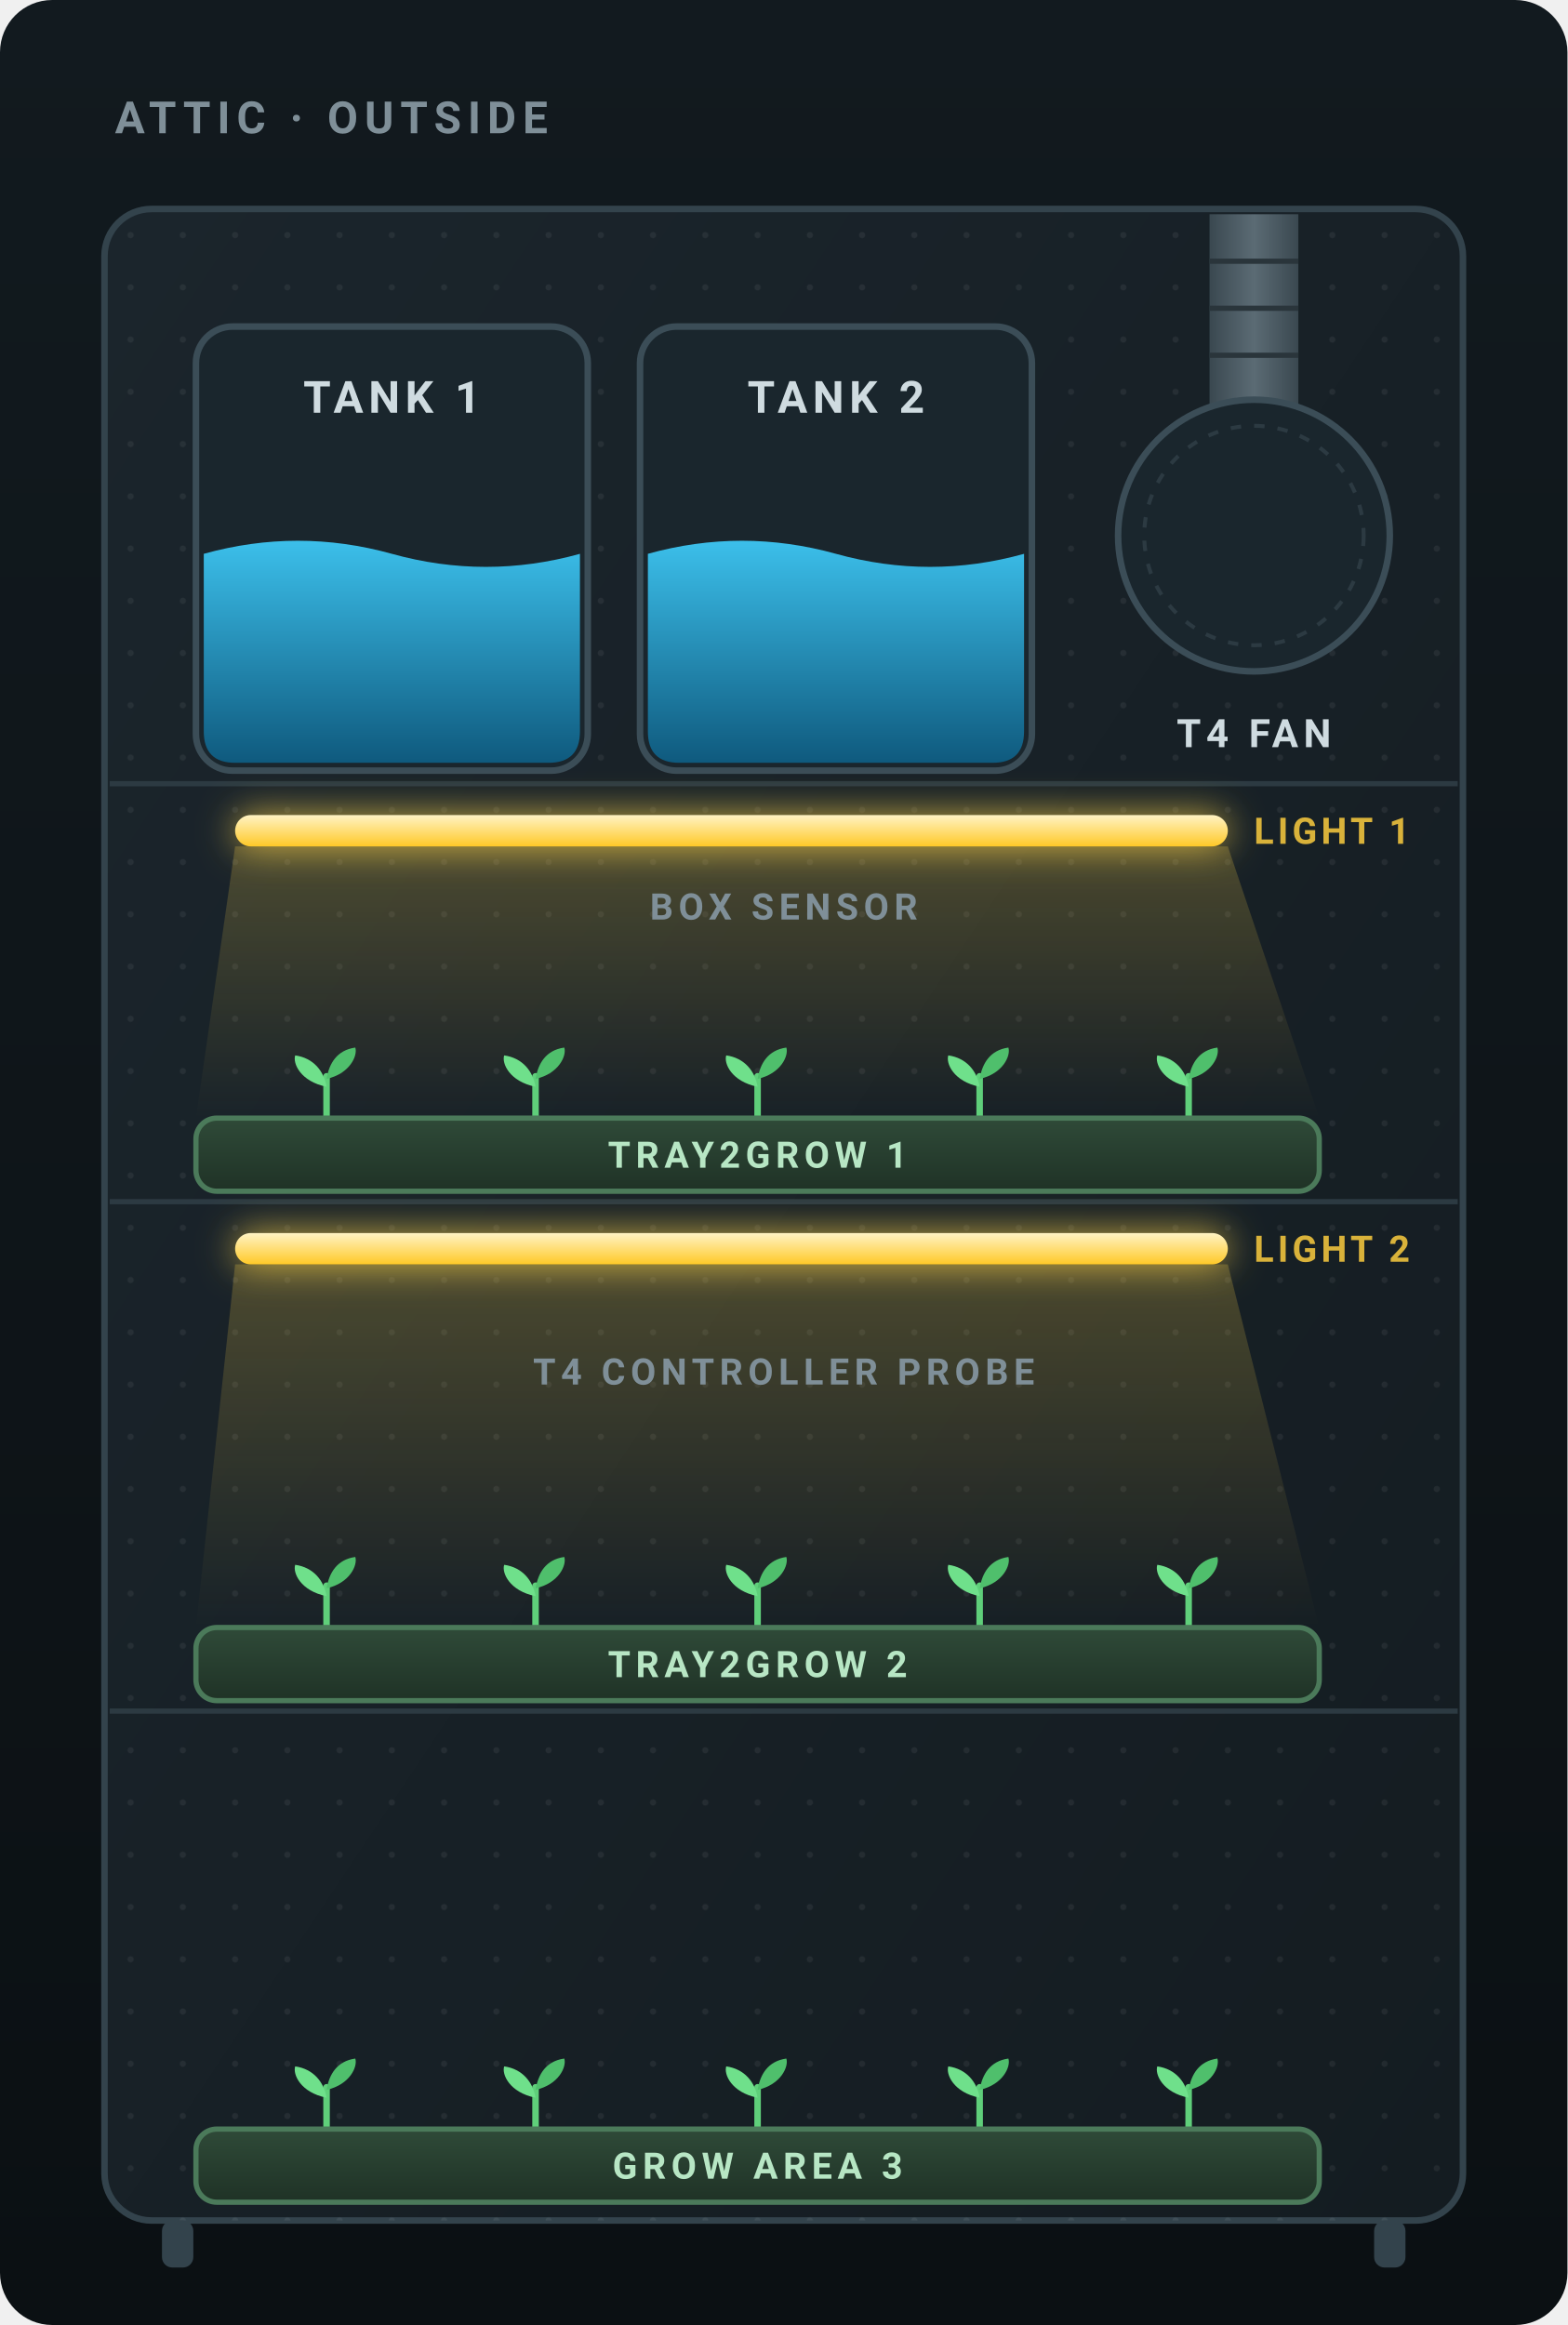
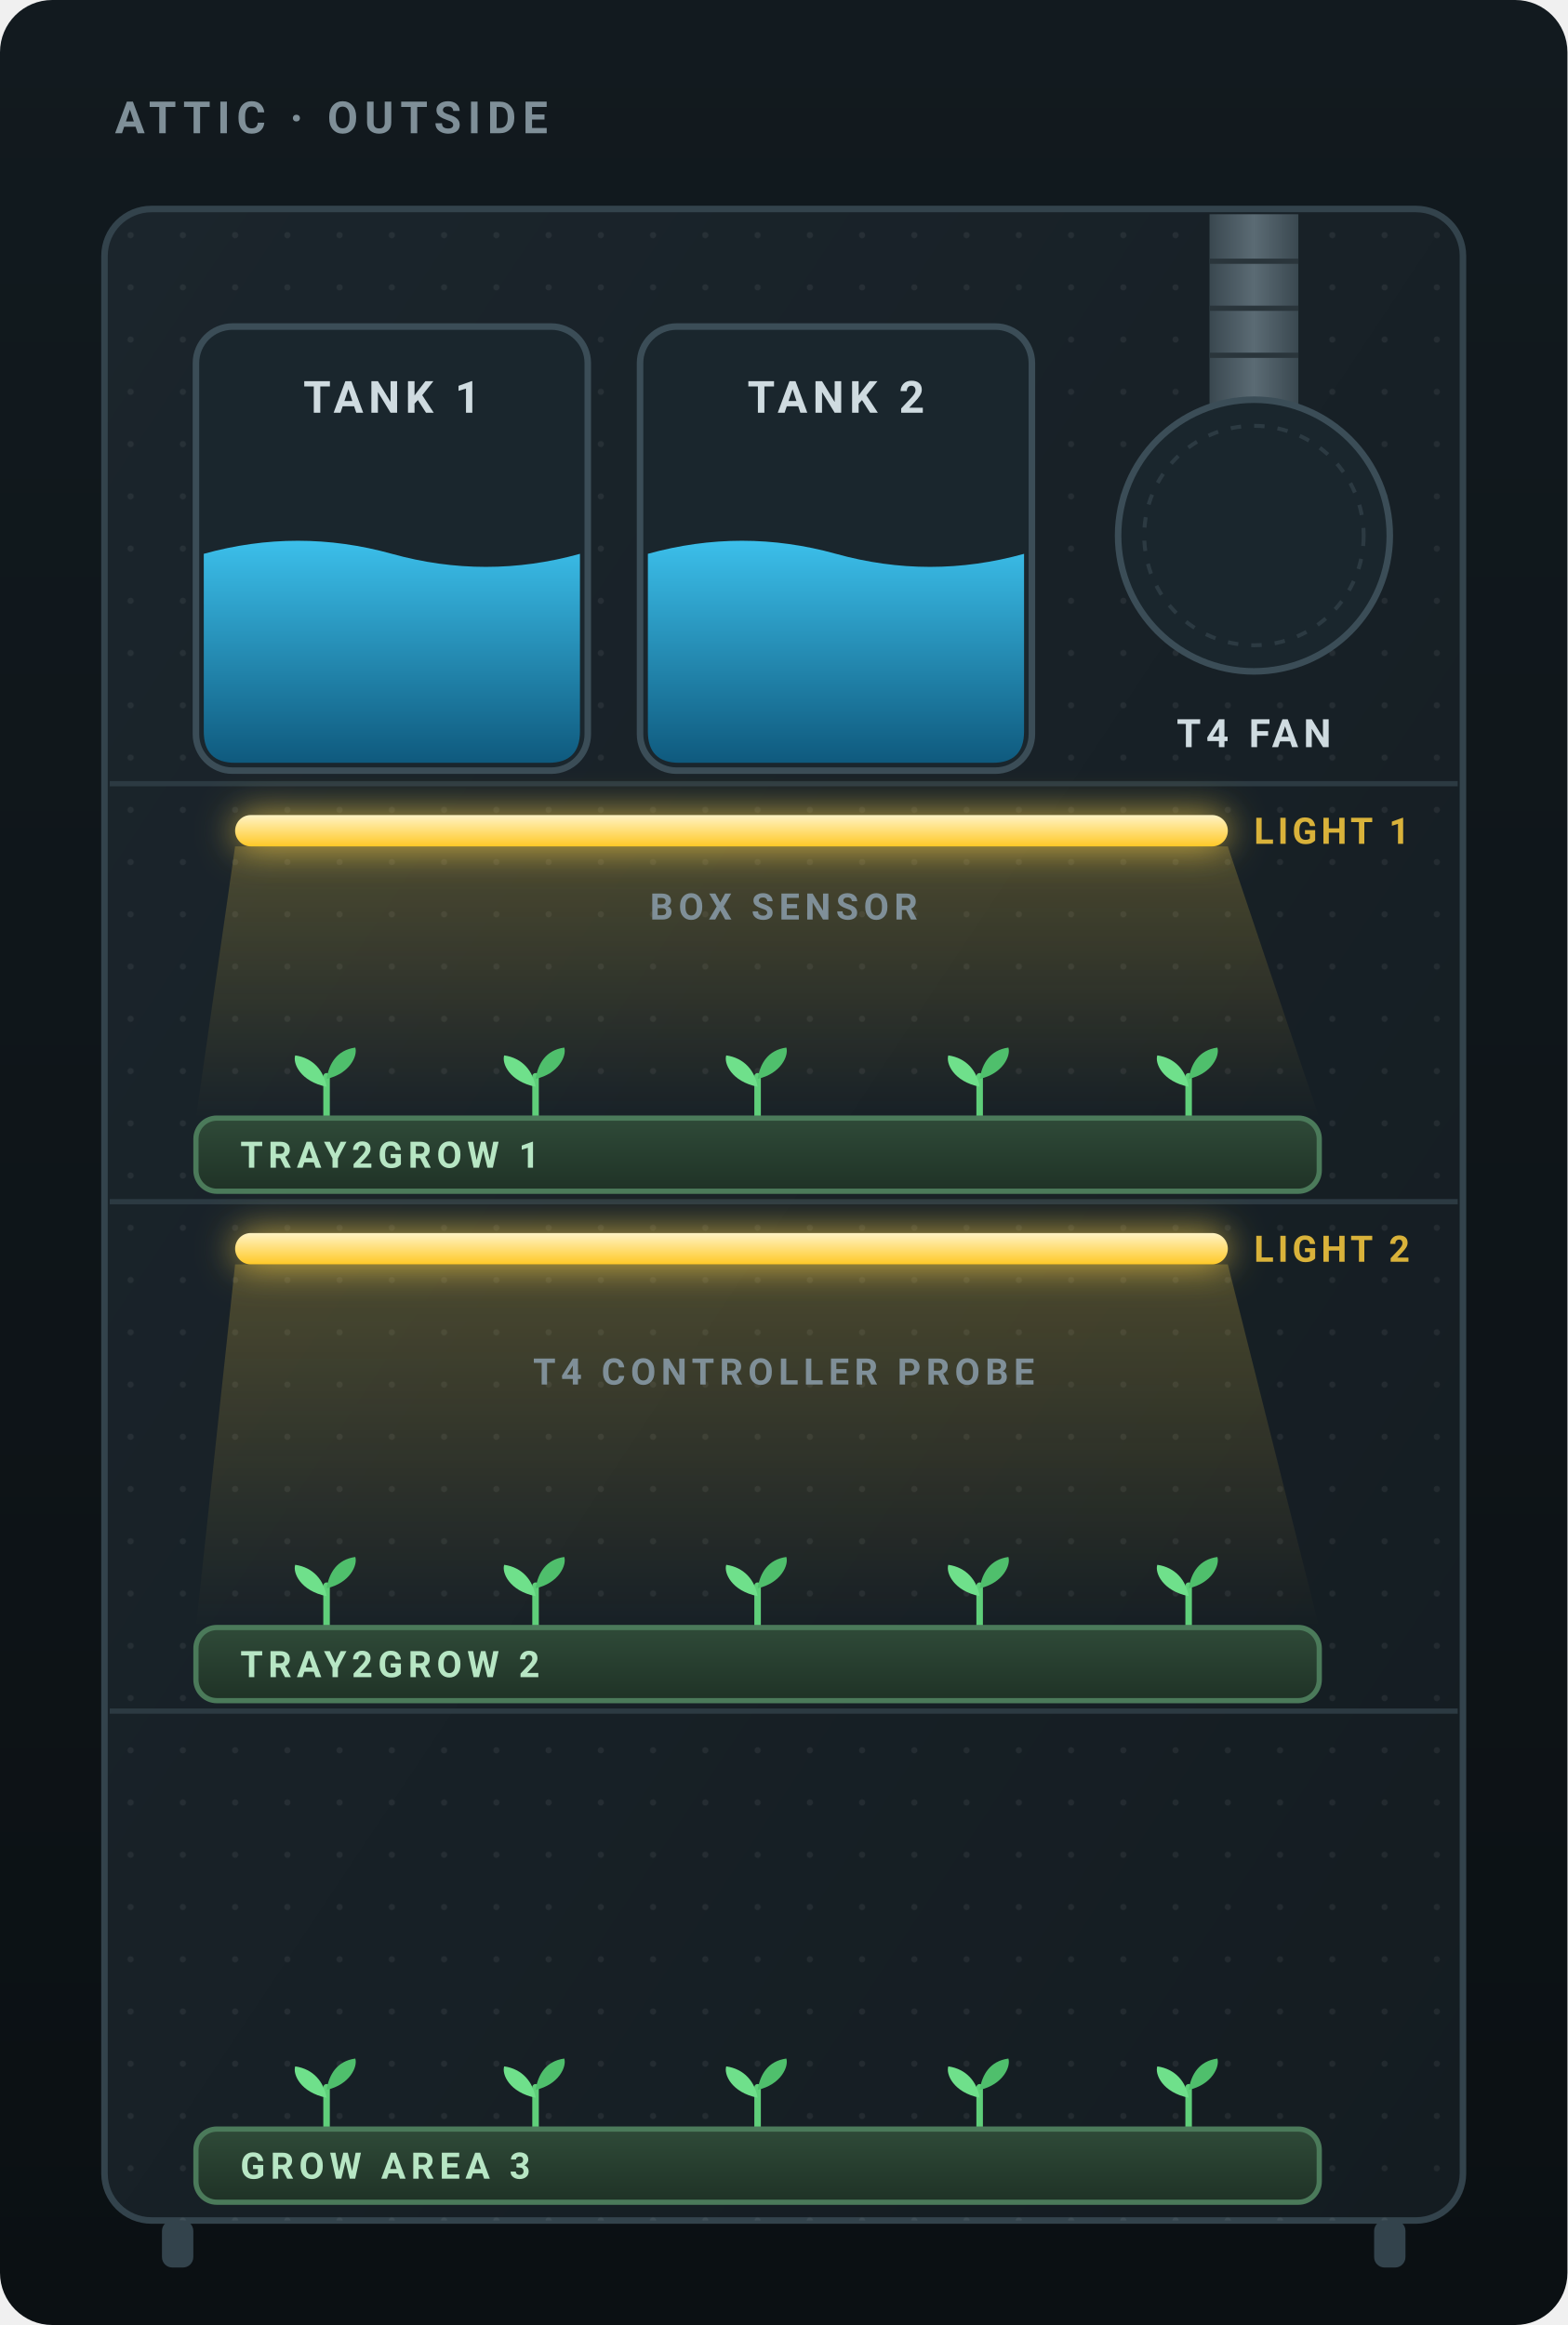
<svg xmlns="http://www.w3.org/2000/svg" viewBox="0 0 600 890" font-family="system-ui, -apple-system, Segoe UI, Roboto, sans-serif">
  <defs>
    <linearGradient id="bg" x1="0" y1="0" x2="0" y2="1">
      <stop offset="0" stop-color="#121a1f" />
      <stop offset="1" stop-color="#0b1013" />
    </linearGradient>
    <linearGradient id="tent" x1="0" y1="0" x2="1" y2="1">
      <stop offset="0" stop-color="#1b252c" />
      <stop offset="1" stop-color="#141c21" />
    </linearGradient>
    <pattern id="dots" width="20" height="20" patternUnits="userSpaceOnUse">
      <circle cx="10" cy="10" r="1.2" fill="#ffffff" fill-opacity="0.06" />
    </pattern>
    <linearGradient id="water" x1="0" y1="0" x2="0" y2="1">
      <stop offset="0" stop-color="#3fd0ff" stop-opacity="0.9" />
      <stop offset="1" stop-color="#0d5f86" stop-opacity="0.9" />
    </linearGradient>
    <linearGradient id="cone" x1="0" y1="0" x2="0" y2="1">
      <stop offset="0" stop-color="#ffd54a" stop-opacity="0.22" />
      <stop offset="1" stop-color="#ffd54a" stop-opacity="0" />
    </linearGradient>
    <linearGradient id="bar" x1="0" y1="0" x2="0" y2="1">
      <stop offset="0" stop-color="#fff3c4" />
      <stop offset="1" stop-color="#ffc928" />
    </linearGradient>
    <linearGradient id="tray" x1="0" y1="0" x2="0" y2="1">
      <stop offset="0" stop-color="#2f4a38" />
      <stop offset="1" stop-color="#1f3226" />
    </linearGradient>
    <linearGradient id="duct" x1="0" y1="0" x2="1" y2="0">
      <stop offset="0" stop-color="#3a4850" />
      <stop offset="0.5" stop-color="#5b6b74" />
      <stop offset="1" stop-color="#3a4850" />
    </linearGradient>
    <filter id="bloom" x="-20%" y="-300%" width="140%" height="700%">
      <feGaussianBlur stdDeviation="7" />
    </filter>
    <g id="sprout">
      <path d="M0 0 V-16" stroke="#5fcf7a" stroke-width="2.5" stroke-linecap="round" />
      <path d="M0 -12 C -10 -14 -13 -21 -12 -24 C -5 -23 -1 -18 0 -12 Z" fill="#6fe08b" />
      <path d="M0 -15 C 9 -17 12 -24 11 -27 C 4 -26 1 -21 0 -15 Z" fill="#4fbf6c" />
    </g>
  </defs>
  <rect width="600" height="890" rx="20" fill="url(#bg)" />
  <text x="44" y="51" font-size="17" font-weight="700" letter-spacing="2.5" fill="#7f8f98">ATTIC · OUTSIDE</text>
  <rect x="40" y="80" width="520" height="770" rx="18" fill="url(#tent)" stroke="#33434c" stroke-width="2.5" />
  <rect x="40" y="80" width="520" height="770" rx="18" fill="url(#dots)" />
  <rect x="62" y="850" width="12" height="18" rx="4" fill="#33434c" />
  <rect x="526" y="850" width="12" height="18" rx="4" fill="#33434c" />
  <g stroke="#2c3a42" stroke-width="2">
    <line x1="42" y1="300" x2="558" y2="300" />
    <line x1="42" y1="460" x2="558" y2="460" />
    <line x1="42" y1="655" x2="558" y2="655" />
  </g>
  <g>
    <rect x="75" y="125" width="150" height="170" rx="14" fill="#1a262d" stroke="#3b4d57" stroke-width="2.5" />
    <path d="M78 212 Q 114 202 150 212 T 222 212 V 280 Q 222 292 210 292 H 90 Q 78 292 78 280 Z" fill="url(#water)" />
    <text x="150" y="158" font-size="17" font-weight="700" letter-spacing="2" fill="#cfdbe0" text-anchor="middle">TANK 1</text>
    <rect x="245" y="125" width="150" height="170" rx="14" fill="#1a262d" stroke="#3b4d57" stroke-width="2.5" />
    <path d="M248 212 Q 284 202 320 212 T 392 212 V 280 Q 392 292 380 292 H 260 Q 248 292 248 280 Z" fill="url(#water)" />
    <text x="320" y="158" font-size="17" font-weight="700" letter-spacing="2" fill="#cfdbe0" text-anchor="middle">TANK 2</text>
  </g>
  <rect x="463" y="82" width="34" height="74" fill="url(#duct)" />
  <g stroke="#2a353b" stroke-width="2">
    <line x1="463" y1="100" x2="497" y2="100" />
    <line x1="463" y1="118" x2="497" y2="118" />
    <line x1="463" y1="136" x2="497" y2="136" />
  </g>
  <circle cx="480" cy="205" r="52" fill="#1a262d" stroke="#3b4d57" stroke-width="2.5" />
  <circle cx="480" cy="205" r="42" fill="none" stroke="#2c3a42" stroke-width="1.5" stroke-dasharray="4 5" />
  <text x="480" y="286" font-size="15" font-weight="700" letter-spacing="2" fill="#cfdbe0" text-anchor="middle">T4 FAN</text>
  <polygon points="90,324 470,324 505,428 75,428" fill="url(#cone)" />
  <rect x="90" y="312" width="380" height="12" rx="6" fill="#ffd54a" filter="url(#bloom)" opacity="0.8" />
  <rect x="90" y="312" width="380" height="12" rx="6" fill="url(#bar)" />
  <text x="480" y="323" font-size="14" font-weight="700" letter-spacing="1.5" fill="#d9b23a">LIGHT 1</text>
  <text x="300" y="352" font-size="14" font-weight="700" letter-spacing="2" fill="#7f8f98" text-anchor="middle">BOX SENSOR</text>
  <g>
    <use href="#sprout" x="125" y="428" />
    <use href="#sprout" x="205" y="428" />
    <use href="#sprout" x="290" y="428" />
    <use href="#sprout" x="375" y="428" />
    <use href="#sprout" x="455" y="428" />
  </g>
  <rect x="75" y="428" width="430" height="28" rx="8" fill="url(#tray)" stroke="#4b7a5a" stroke-width="2" />
-   <text x="290" y="447" font-size="14" font-weight="700" letter-spacing="2" fill="#b7e6c4" text-anchor="middle">TRAY2GROW 1</text>
+   <text x="92" y="447" font-size="14" font-weight="700" letter-spacing="2" fill="#b7e6c4">TRAY2GROW 1</text>
  <polygon points="90,484 470,484 505,623 75,623" fill="url(#cone)" />
  <rect x="90" y="472" width="380" height="12" rx="6" fill="#ffd54a" filter="url(#bloom)" opacity="0.8" />
  <rect x="90" y="472" width="380" height="12" rx="6" fill="url(#bar)" />
  <text x="480" y="483" font-size="14" font-weight="700" letter-spacing="1.5" fill="#d9b23a">LIGHT 2</text>
  <text x="300" y="530" font-size="14" font-weight="700" letter-spacing="2" fill="#7f8f98" text-anchor="middle">T4 CONTROLLER PROBE</text>
  <g>
    <use href="#sprout" x="125" y="623" />
    <use href="#sprout" x="205" y="623" />
    <use href="#sprout" x="290" y="623" />
    <use href="#sprout" x="375" y="623" />
    <use href="#sprout" x="455" y="623" />
  </g>
  <rect x="75" y="623" width="430" height="28" rx="8" fill="url(#tray)" stroke="#4b7a5a" stroke-width="2" />
-   <text x="290" y="642" font-size="14" font-weight="700" letter-spacing="2" fill="#b7e6c4" text-anchor="middle">TRAY2GROW 2</text>
+   <text x="92" y="642" font-size="14" font-weight="700" letter-spacing="2" fill="#b7e6c4">TRAY2GROW 2</text>
  <g>
    <use href="#sprout" x="125" y="815" />
    <use href="#sprout" x="205" y="815" />
    <use href="#sprout" x="290" y="815" />
    <use href="#sprout" x="375" y="815" />
    <use href="#sprout" x="455" y="815" />
  </g>
  <rect x="75" y="815" width="430" height="28" rx="8" fill="url(#tray)" stroke="#4b7a5a" stroke-width="2" />
-   <text x="290" y="834" font-size="14" font-weight="700" letter-spacing="2" fill="#b7e6c4" text-anchor="middle">GROW AREA 3</text>
+   <text x="92" y="834" font-size="14" font-weight="700" letter-spacing="2" fill="#b7e6c4">GROW AREA 3</text>
</svg>
